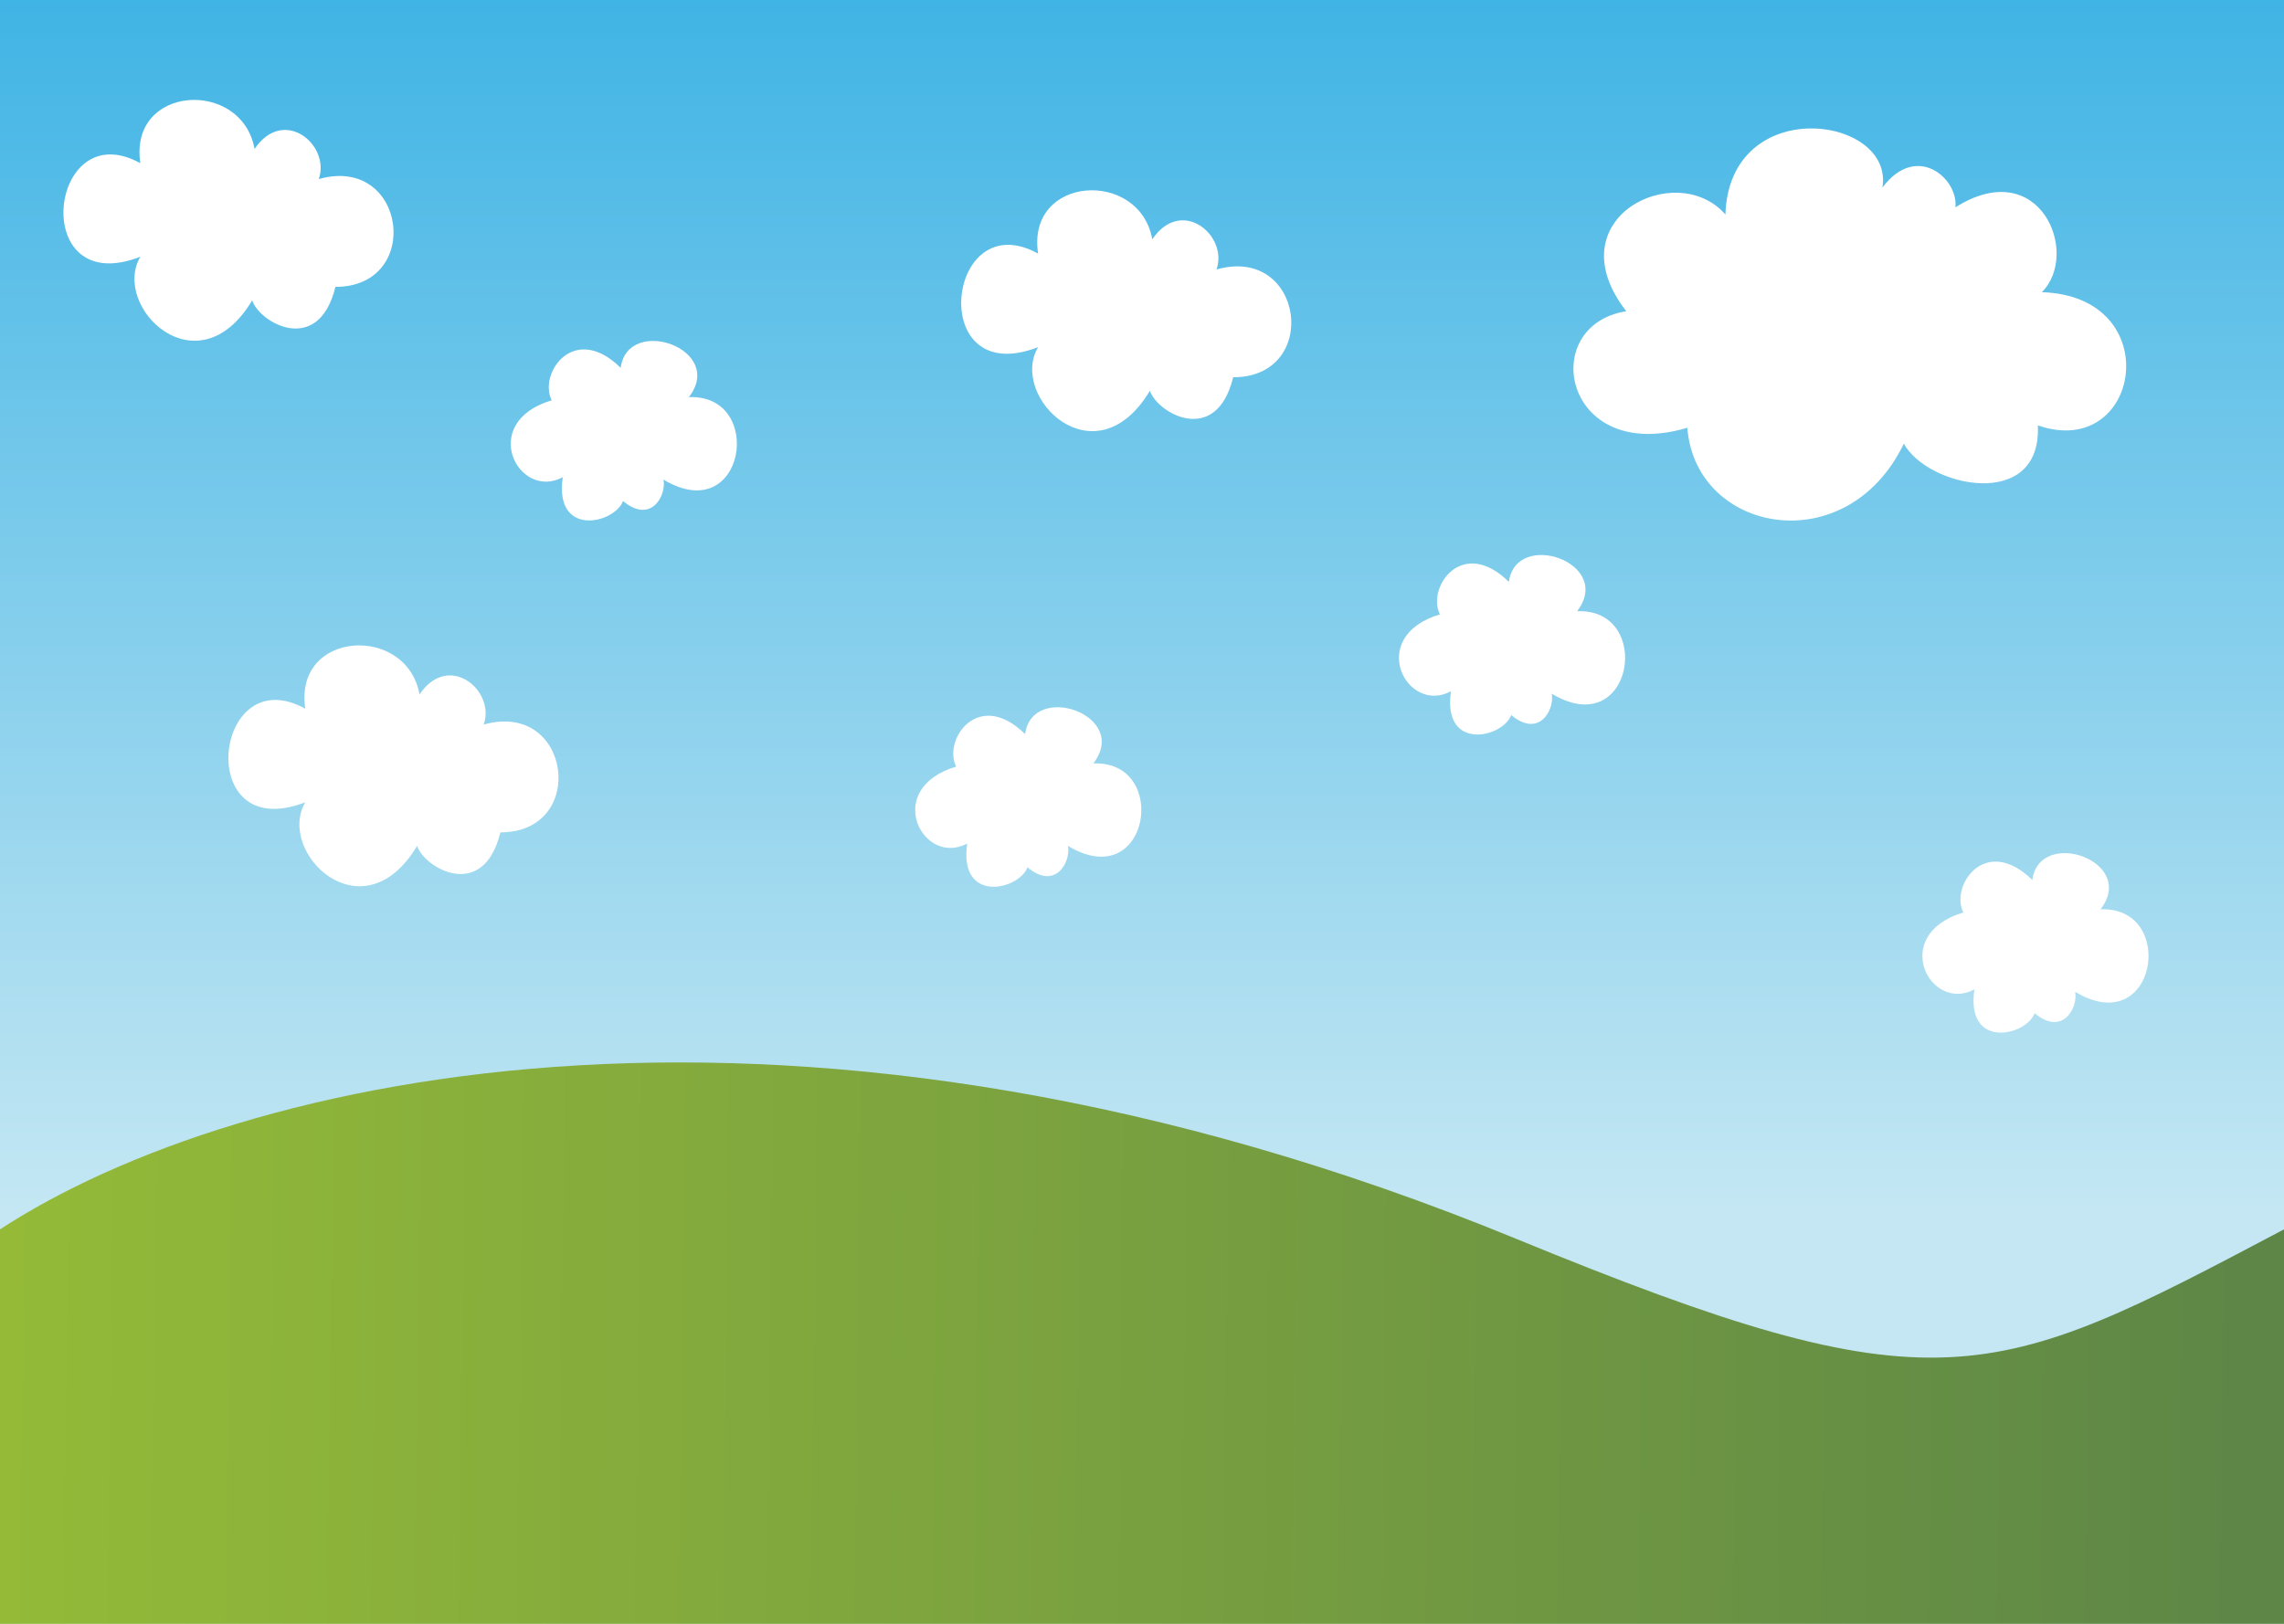
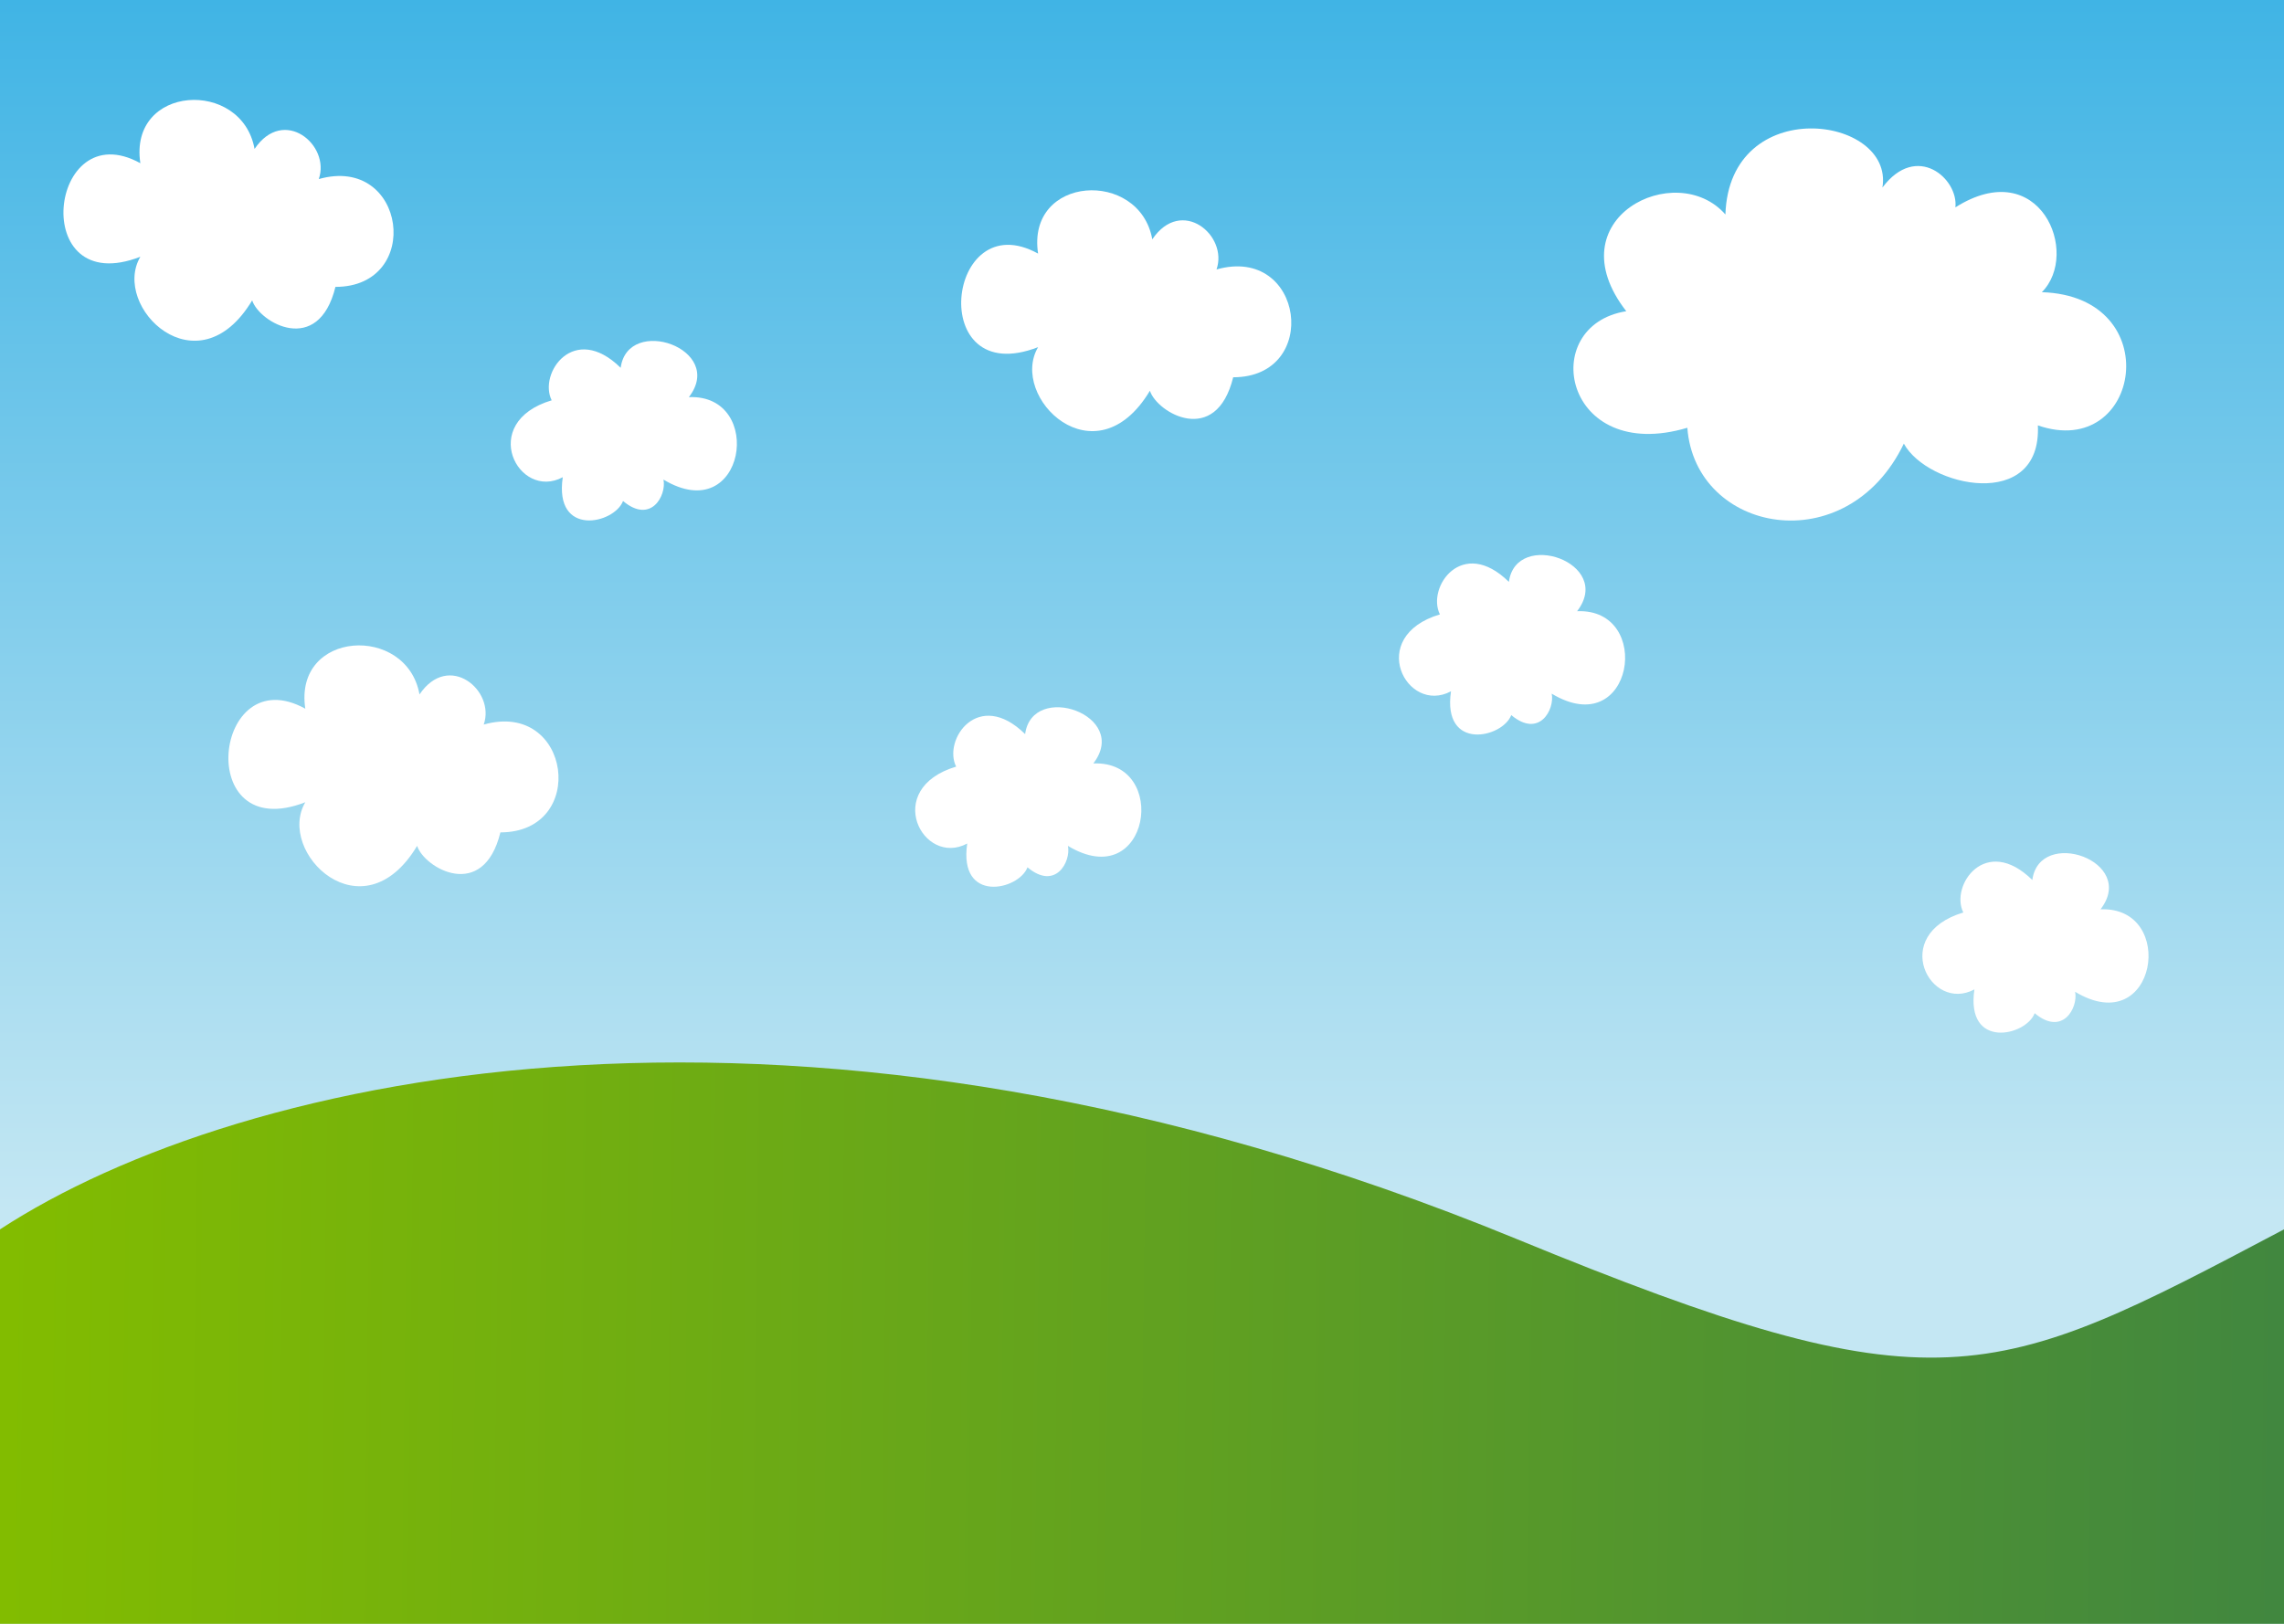
<svg xmlns="http://www.w3.org/2000/svg" width="1440" height="1024" viewBox="0 0 1440 1024" fill="none">
-   <g clip-path="url(#clip0_99_240)">
-     <rect width="1440" height="1024" fill="url(#paint0_linear_99_240)" />
-     <path d="M956 781.263C504.715 595.83 151 676.763 0 775.263V1024.26H1440V775.263L1438.77 775.914C1255.35 872.847 1221.91 890.523 956 781.263Z" fill="url(#paint1_linear_99_240)" />
+   <g clip-path="url(#clip0_149_772)">
+     <rect width="1440" height="1024" fill="url(#paint0_linear_149_772)" />
+     <path d="M956 781.263C504.715 595.83 151 676.763 0 775.263V1024.26H1440V775.263L1438.77 775.914C1255.35 872.847 1221.91 890.523 956 781.263Z" fill="url(#paint1_linear_149_772)" />
    <path d="M777.488 237.919C766.688 281.919 729.487 260.419 724.987 246.419C690.498 303.918 635.998 250.418 654.487 218.918C583.499 246.419 596.502 127.918 654.487 159.921C646.99 110.418 718.487 106.418 726.487 150.92C744.887 123.72 774.488 148.421 766.988 169.919C822.188 154.319 832.988 237.92 777.488 237.919Z" fill="white" />
    <path d="M315.488 524.919C304.688 568.919 267.487 547.419 262.987 533.419C228.498 590.918 173.998 537.418 192.487 505.918C121.499 533.419 134.502 414.918 192.487 446.921C184.99 397.418 256.487 393.418 264.487 437.92C282.887 410.72 312.488 435.421 304.988 456.919C360.188 441.319 370.988 524.92 315.488 524.919Z" fill="white" />
    <path d="M211.488 180.919C200.688 224.919 163.487 203.419 158.987 189.419C124.498 246.918 69.998 193.418 88.487 161.918C17.499 189.419 30.502 70.918 88.487 102.921C80.99 53.418 152.487 49.418 160.487 93.92C178.887 66.72 208.488 91.421 200.988 112.919C256.188 97.319 266.988 180.92 211.488 180.919Z" fill="white" />
    <path d="M1063.82 269.758C985.82 292.958 968.822 205.258 1025.32 196.258C979.822 137.757 1056.82 99.757 1087.82 135.258C1090.32 58.757 1194.32 72.756 1186.82 118.258C1208.42 89.458 1234.82 112.757 1232.82 130.758C1286.02 97.158 1311.82 159.758 1287.32 184.258C1366.82 186.758 1349.82 290.758 1284.82 268.258C1287.32 322.758 1215.32 307.258 1200.32 279.758C1164.32 354.558 1068.82 336.258 1063.82 269.758Z" fill="white" />
    <path d="M952.809 450.943C970.409 465.743 980.309 447.443 978.309 437.443C1029.82 468.443 1042.82 383.443 994.316 385.442C1017.82 354.943 955.816 333.442 951.316 366.943C921.816 337.942 899.316 370.443 907.819 387.443C861.019 401.443 886.816 450.943 914.809 435.943C909.209 473.943 947.319 465.443 952.809 450.943Z" fill="white" />
    <path d="M647.809 546.943C665.409 561.743 675.309 543.443 673.309 533.443C724.816 564.443 737.816 479.443 689.316 481.442C712.816 450.943 650.816 429.442 646.316 462.943C616.816 433.942 594.316 466.443 602.819 483.443C556.019 497.443 581.816 546.943 609.809 531.943C604.209 569.943 642.319 561.443 647.809 546.943Z" fill="white" />
    <path d="M392.809 315.943C410.409 330.743 420.309 312.443 418.309 302.443C469.816 333.443 482.816 248.443 434.316 250.442C457.816 219.943 395.816 198.442 391.316 231.943C361.816 202.942 339.316 235.443 347.819 252.443C301.019 266.443 326.816 315.943 354.809 300.943C349.209 338.943 387.319 330.443 392.809 315.943Z" fill="white" />
    <path d="M1282.81 638.943C1300.41 653.743 1310.31 635.443 1308.31 625.443C1359.82 656.443 1372.82 571.443 1324.32 573.442C1347.82 542.943 1285.82 521.442 1281.32 554.943C1251.82 525.942 1229.32 558.443 1237.82 575.443C1191.02 589.443 1216.82 638.943 1244.81 623.943C1239.21 661.943 1277.32 653.443 1282.81 638.943Z" fill="white" />
  </g>
  <defs>
-     <linearGradient id="paint0_linear_99_240" x1="720" y1="0" x2="720" y2="763.5" gradientUnits="userSpaceOnUse">
+     <linearGradient id="paint0_linear_149_772" x1="720" y1="0" x2="720" y2="763.5" gradientUnits="userSpaceOnUse">
      <stop stop-color="#40B4E5" />
      <stop offset="1" stop-color="#C4E7F3" />
    </linearGradient>
-     <linearGradient id="paint1_linear_99_240" x1="-2.72658e-08" y1="894.5" x2="1440" y2="912" gradientUnits="userSpaceOnUse">
-       <stop stop-color="#94BA38" />
-       <stop offset="1" stop-color="#5D8647" />
+     <linearGradient id="paint1_linear_149_772" x1="-2.72658e-08" y1="894.5" x2="1440" y2="912" gradientUnits="userSpaceOnUse">
+       <stop stop-color="#82BC00" />
+       <stop offset="1" stop-color="#41873F" />
    </linearGradient>
-     <clipPath id="clip0_99_240">
+     <clipPath id="clip0_149_772">
      <rect width="1440" height="1024" fill="white" />
    </clipPath>
  </defs>
</svg>
